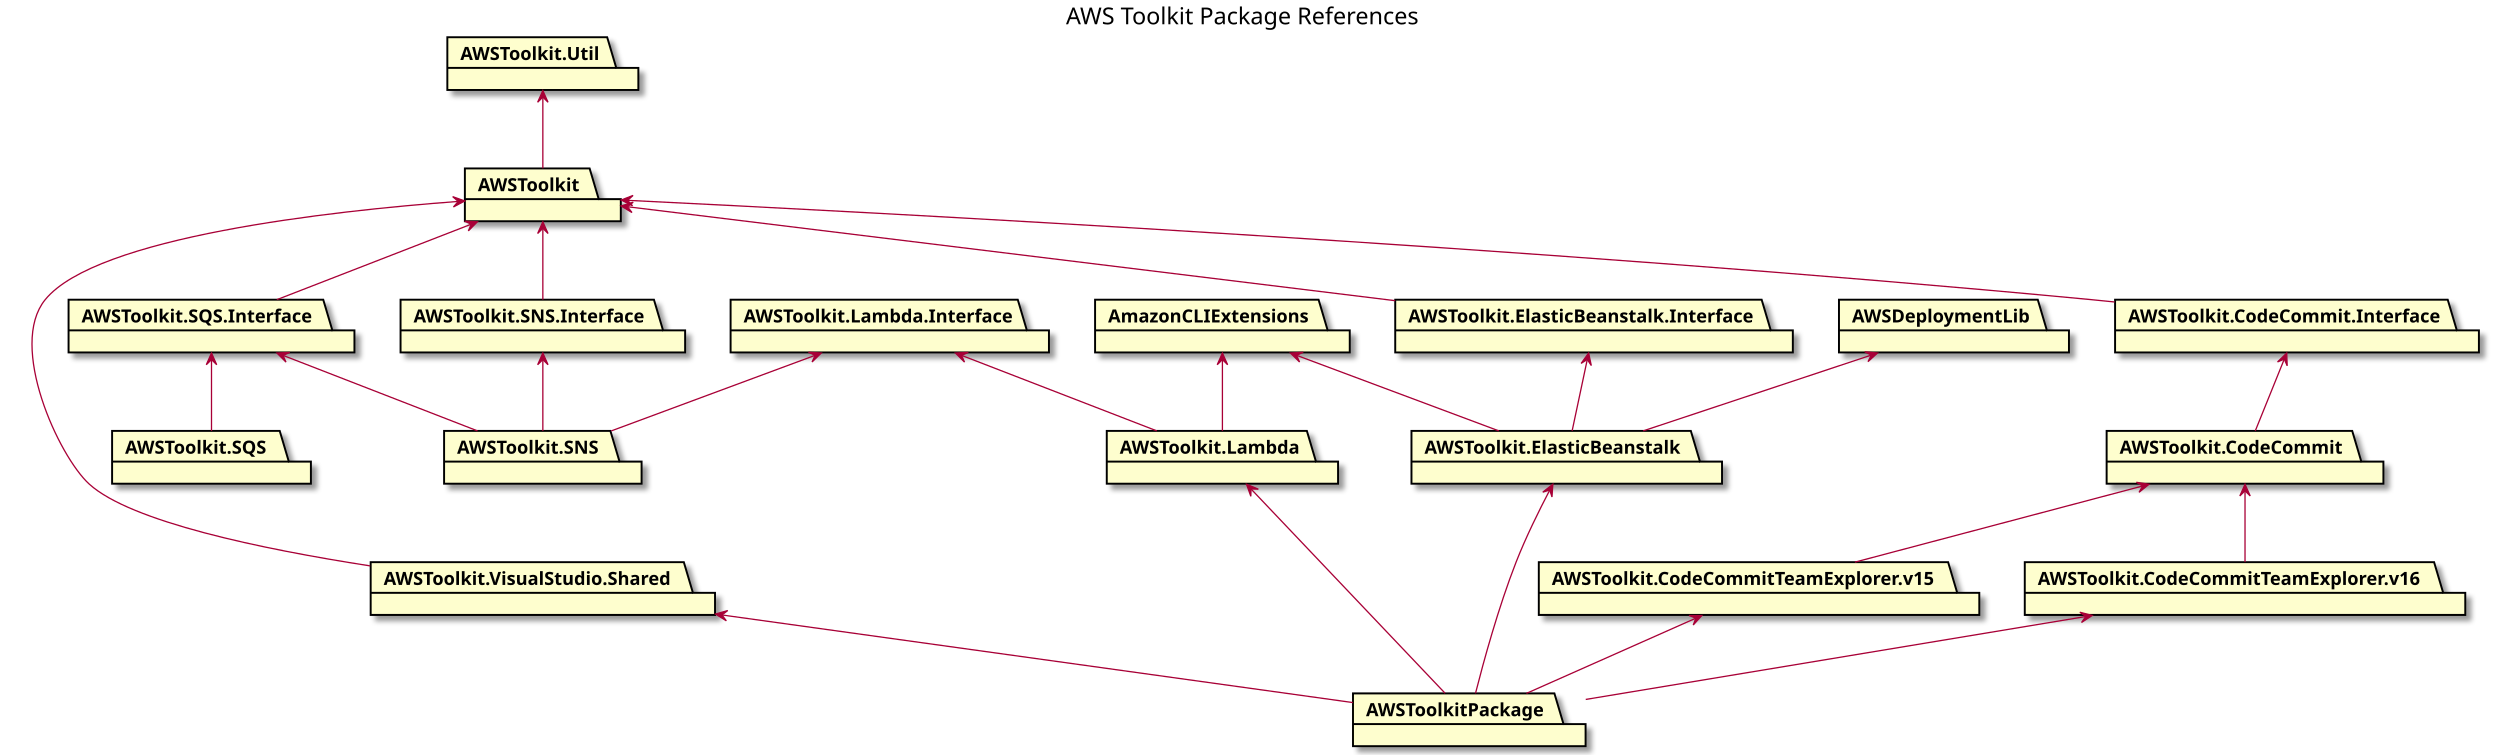
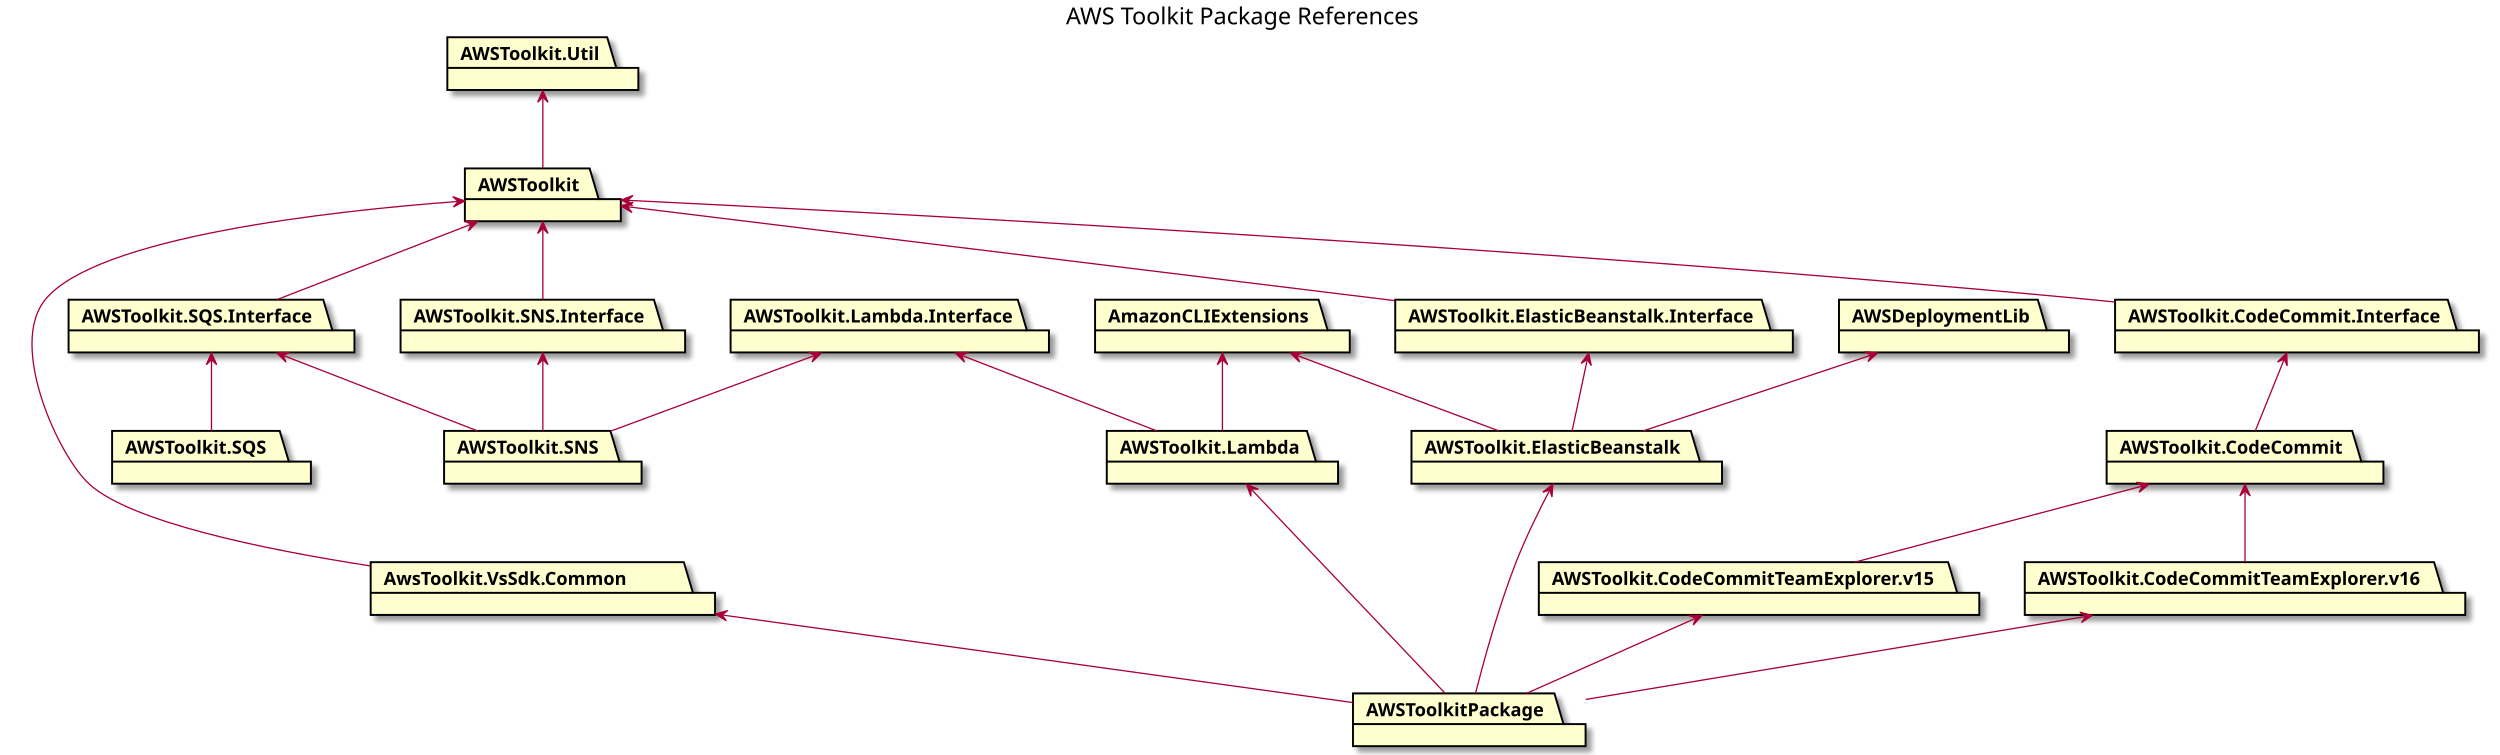
<svg xmlns="http://www.w3.org/2000/svg" contentScriptType="application/ecmascript" contentStyleType="text/css" height="581px" preserveAspectRatio="none" style="width:1924px;height:581px;" version="1.1" viewBox="0 0 1924 581" width="1924px" zoomAndPan="magnify">
  <defs>
    <filter height="300%" id="f2ndm6lxfnjx2" width="300%" x="-1" y="-1">
      <feGaussianBlur result="blurOut" stdDeviation="2.0" />
      <feColorMatrix in="blurOut" result="blurOut2" type="matrix" values="0 0 0 0 0 0 0 0 0 0 0 0 0 0 0 0 0 0 .4 0" />
      <feOffset dx="4.0" dy="4.0" in="blurOut2" result="blurOut3" />
      <feBlend in="SourceGraphic" in2="blurOut3" mode="normal" />
    </filter>
  </defs>
  <g>
    <text fill="#000000" font-family="sans-serif" font-size="18" lengthAdjust="spacing" textLength="271" x="820.384" y="18.686">AWS Toolkit Package References</text>
    <polygon fill="#FEFECE" filter="url(#f2ndm6lxfnjx2)" points="1041.268,533.641,1196.268,533.641,1203.268,557.25,1220.268,557.25,1220.268,574.25,1041.268,574.25,1041.268,533.641" style="stroke:#000000;stroke-width:1.5;" />
    <line style="stroke:#000000;stroke-width:1.5;" x1="1041.268" x2="1203.268" y1="557.25" y2="557.25" />
    <text fill="#000000" font-family="sans-serif" font-size="14" font-weight="bold" lengthAdjust="spacing" textLength="137" x="1051.268" y="551.174">AWSToolkitPackage</text>
    <polygon fill="#FEFECE" filter="url(#f2ndm6lxfnjx2)" points="285.271,432.641,526.271,432.641,533.271,456.25,550.271,456.25,550.271,473.25,285.271,473.25,285.271,432.641" style="stroke:#000000;stroke-width:1.5;" />
    <line style="stroke:#000000;stroke-width:1.5;" x1="285.271" x2="533.271" y1="456.25" y2="456.25" />
-     <text fill="#000000" font-family="sans-serif" font-size="14" font-weight="bold" lengthAdjust="spacing" textLength="223" x="295.271" y="450.174">AWSToolkit.VisualStudio.Shared</text>
+     <text fill="#000000" font-family="sans-serif" font-size="14" font-weight="bold" lengthAdjust="spacing" textLength="223" x="295.271" y="450.174">AwsToolkit.VsSdk.Common</text>
    <polygon fill="#FEFECE" filter="url(#f2ndm6lxfnjx2)" points="357.771,129.641,453.771,129.641,460.771,153.25,477.771,153.25,477.771,170.25,357.771,170.25,357.771,129.641" style="stroke:#000000;stroke-width:1.5;" />
    <line style="stroke:#000000;stroke-width:1.5;" x1="357.771" x2="460.771" y1="153.25" y2="153.25" />
    <text fill="#000000" font-family="sans-serif" font-size="14" font-weight="bold" lengthAdjust="spacing" textLength="78" x="367.771" y="147.174">AWSToolkit</text>
    <polygon fill="#FEFECE" filter="url(#f2ndm6lxfnjx2)" points="344.271,28.641,467.271,28.641,474.271,52.25,491.271,52.25,491.271,69.25,344.271,69.25,344.271,28.641" style="stroke:#000000;stroke-width:1.5;" />
    <line style="stroke:#000000;stroke-width:1.5;" x1="344.271" x2="474.271" y1="52.25" y2="52.25" />
    <text fill="#000000" font-family="sans-serif" font-size="14" font-weight="bold" lengthAdjust="spacing" textLength="105" x="354.271" y="46.174">AWSToolkit.Util</text>
    <polygon fill="#FEFECE" filter="url(#f2ndm6lxfnjx2)" points="86.271,331.641,215.271,331.641,222.271,355.25,239.271,355.25,239.271,372.25,86.271,372.25,86.271,331.641" style="stroke:#000000;stroke-width:1.5;" />
    <line style="stroke:#000000;stroke-width:1.5;" x1="86.271" x2="222.271" y1="355.25" y2="355.25" />
    <text fill="#000000" font-family="sans-serif" font-size="14" font-weight="bold" lengthAdjust="spacing" textLength="111" x="96.271" y="349.174">AWSToolkit.SQS</text>
    <polygon fill="#FEFECE" filter="url(#f2ndm6lxfnjx2)" points="52.771,230.641,248.771,230.641,255.771,254.25,272.771,254.25,272.771,271.25,52.771,271.25,52.771,230.641" style="stroke:#000000;stroke-width:1.5;" />
    <line style="stroke:#000000;stroke-width:1.5;" x1="52.771" x2="255.771" y1="254.25" y2="254.25" />
    <text fill="#000000" font-family="sans-serif" font-size="14" font-weight="bold" lengthAdjust="spacing" textLength="178" x="62.771" y="248.174">AWSToolkit.SQS.Interface</text>
    <polygon fill="#FEFECE" filter="url(#f2ndm6lxfnjx2)" points="341.771,331.641,469.771,331.641,476.771,355.25,493.771,355.25,493.771,372.25,341.771,372.25,341.771,331.641" style="stroke:#000000;stroke-width:1.5;" />
    <line style="stroke:#000000;stroke-width:1.5;" x1="341.771" x2="476.771" y1="355.25" y2="355.25" />
    <text fill="#000000" font-family="sans-serif" font-size="14" font-weight="bold" lengthAdjust="spacing" textLength="110" x="351.771" y="349.174">AWSToolkit.SNS</text>
    <polygon fill="#FEFECE" filter="url(#f2ndm6lxfnjx2)" points="308.271,230.641,503.271,230.641,510.271,254.25,527.271,254.25,527.271,271.25,308.271,271.25,308.271,230.641" style="stroke:#000000;stroke-width:1.5;" />
    <line style="stroke:#000000;stroke-width:1.5;" x1="308.271" x2="510.271" y1="254.25" y2="254.25" />
    <text fill="#000000" font-family="sans-serif" font-size="14" font-weight="bold" lengthAdjust="spacing" textLength="177" x="318.271" y="248.174">AWSToolkit.SNS.Interface</text>
    <polygon fill="#FEFECE" filter="url(#f2ndm6lxfnjx2)" points="851.771,331.641,1005.771,331.641,1012.771,355.25,1029.771,355.25,1029.771,372.25,851.771,372.25,851.771,331.641" style="stroke:#000000;stroke-width:1.5;" />
    <line style="stroke:#000000;stroke-width:1.5;" x1="851.771" x2="1012.771" y1="355.25" y2="355.25" />
    <text fill="#000000" font-family="sans-serif" font-size="14" font-weight="bold" lengthAdjust="spacing" textLength="136" x="861.771" y="349.174">AWSToolkit.Lambda</text>
    <polygon fill="#FEFECE" filter="url(#f2ndm6lxfnjx2)" points="562.271,230.641,783.271,230.641,790.271,254.25,807.271,254.25,807.271,271.25,562.271,271.25,562.271,230.641" style="stroke:#000000;stroke-width:1.5;" />
    <line style="stroke:#000000;stroke-width:1.5;" x1="562.271" x2="790.271" y1="254.25" y2="254.25" />
    <text fill="#000000" font-family="sans-serif" font-size="14" font-weight="bold" lengthAdjust="spacing" textLength="203" x="572.271" y="248.174">AWSToolkit.Lambda.Interface</text>
    <polygon fill="#FEFECE" filter="url(#f2ndm6lxfnjx2)" points="1184.268,432.641,1499.268,432.641,1506.268,456.25,1523.268,456.25,1523.268,473.25,1184.268,473.25,1184.268,432.641" style="stroke:#000000;stroke-width:1.5;" />
    <line style="stroke:#000000;stroke-width:1.5;" x1="1184.268" x2="1506.268" y1="456.25" y2="456.25" />
    <text fill="#000000" font-family="sans-serif" font-size="14" font-weight="bold" lengthAdjust="spacing" textLength="297" x="1194.268" y="450.174">AWSToolkit.CodeCommitTeamExplorer.v15</text>
    <polygon fill="#FEFECE" filter="url(#f2ndm6lxfnjx2)" points="1558.268,432.641,1873.268,432.641,1880.268,456.25,1897.268,456.25,1897.268,473.25,1558.268,473.25,1558.268,432.641" style="stroke:#000000;stroke-width:1.5;" />
    <line style="stroke:#000000;stroke-width:1.5;" x1="1558.268" x2="1880.268" y1="456.25" y2="456.25" />
    <text fill="#000000" font-family="sans-serif" font-size="14" font-weight="bold" lengthAdjust="spacing" textLength="297" x="1568.268" y="450.174">AWSToolkit.CodeCommitTeamExplorer.v16</text>
    <polygon fill="#FEFECE" filter="url(#f2ndm6lxfnjx2)" points="1621.268,331.641,1810.268,331.641,1817.268,355.25,1834.268,355.25,1834.268,372.25,1621.268,372.25,1621.268,331.641" style="stroke:#000000;stroke-width:1.5;" />
    <line style="stroke:#000000;stroke-width:1.5;" x1="1621.268" x2="1817.268" y1="355.25" y2="355.25" />
    <text fill="#000000" font-family="sans-serif" font-size="14" font-weight="bold" lengthAdjust="spacing" textLength="171" x="1631.268" y="349.174">AWSToolkit.CodeCommit</text>
    <polygon fill="#FEFECE" filter="url(#f2ndm6lxfnjx2)" points="1627.768,230.641,1883.768,230.641,1890.768,254.25,1907.768,254.25,1907.768,271.25,1627.768,271.25,1627.768,230.641" style="stroke:#000000;stroke-width:1.5;" />
    <line style="stroke:#000000;stroke-width:1.5;" x1="1627.768" x2="1890.768" y1="254.25" y2="254.25" />
    <text fill="#000000" font-family="sans-serif" font-size="14" font-weight="bold" lengthAdjust="spacing" textLength="238" x="1637.768" y="248.174">AWSToolkit.CodeCommit.Interface</text>
    <polygon fill="#FEFECE" filter="url(#f2ndm6lxfnjx2)" points="1086.268,331.641,1301.268,331.641,1308.268,355.25,1325.268,355.25,1325.268,372.25,1086.268,372.25,1086.268,331.641" style="stroke:#000000;stroke-width:1.5;" />
    <line style="stroke:#000000;stroke-width:1.5;" x1="1086.268" x2="1308.268" y1="355.25" y2="355.25" />
    <text fill="#000000" font-family="sans-serif" font-size="14" font-weight="bold" lengthAdjust="spacing" textLength="197" x="1096.268" y="349.174">AWSToolkit.ElasticBeanstalk</text>
    <polygon fill="#FEFECE" filter="url(#f2ndm6lxfnjx2)" points="1073.768,230.641,1355.768,230.641,1362.768,254.25,1379.768,254.25,1379.768,271.25,1073.768,271.25,1073.768,230.641" style="stroke:#000000;stroke-width:1.5;" />
    <line style="stroke:#000000;stroke-width:1.5;" x1="1073.768" x2="1362.768" y1="254.25" y2="254.25" />
    <text fill="#000000" font-family="sans-serif" font-size="14" font-weight="bold" lengthAdjust="spacing" textLength="264" x="1083.768" y="248.174">AWSToolkit.ElasticBeanstalk.Interface</text>
    <polygon fill="#FEFECE" filter="url(#f2ndm6lxfnjx2)" points="842.771,230.641,1014.771,230.641,1021.771,254.25,1038.771,254.25,1038.771,271.25,842.771,271.25,842.771,230.641" style="stroke:#000000;stroke-width:1.5;" />
    <line style="stroke:#000000;stroke-width:1.5;" x1="842.771" x2="1021.771" y1="254.25" y2="254.25" />
    <text fill="#000000" font-family="sans-serif" font-size="14" font-weight="bold" lengthAdjust="spacing" textLength="154" x="852.771" y="248.174">AmazonCLIExtensions</text>
    <polygon fill="#FEFECE" filter="url(#f2ndm6lxfnjx2)" points="1415.268,230.641,1568.268,230.641,1575.268,254.25,1592.268,254.25,1592.268,271.25,1415.268,271.25,1415.268,230.641" style="stroke:#000000;stroke-width:1.5;" />
    <line style="stroke:#000000;stroke-width:1.5;" x1="1415.268" x2="1575.268" y1="254.25" y2="254.25" />
    <text fill="#000000" font-family="sans-serif" font-size="14" font-weight="bold" lengthAdjust="spacing" textLength="135" x="1425.268" y="248.174">AWSDeploymentLib</text>
-     <path d="M555.692,473.291 C698.986,493.187 919.009,523.737 1041.178,540.701 " fill="none" id="AWSToolkit.VisualStudio.Shared-backto-AWSToolkitPackage" style="stroke:#A80036;stroke-width:1.0;" />
+     <path d="M555.692,473.291 C698.986,493.187 919.009,523.737 1041.178,540.701 " fill="none" id="AwsToolkit.VsSdk.Common-backto-AWSToolkitPackage" style="stroke:#A80036;stroke-width:1.0;" />
    <polygon fill="#A80036" points="550.627,472.588,558.992,477.786,555.58,473.275,560.091,469.862,550.627,472.588" style="stroke:#A80036;stroke-width:1.0;" />
-     <path d="M352.425,155.034 C253.766,162.428 74.091,182.321 34.771,230.641 C6,265.997 45.135,351.274 68.771,372.641 C100.694,401.5 200.227,422.402 284.87,435.51 " fill="none" id="AWSToolkit-backto-AWSToolkit.VisualStudio.Shared" style="stroke:#A80036;stroke-width:1.0;" />
+     <path d="M352.425,155.034 C253.766,162.428 74.091,182.321 34.771,230.641 C6,265.997 45.135,351.274 68.771,372.641 C100.694,401.5 200.227,422.402 284.87,435.51 " fill="none" id="AWSToolkit-backto-AwsToolkit.VsSdk.Common" style="stroke:#A80036;stroke-width:1.0;" />
    <polygon fill="#A80036" points="357.642,154.649,348.373,151.32,352.656,155.016,348.96,159.299,357.642,154.649" style="stroke:#A80036;stroke-width:1.0;" />
    <path d="M962.866,376.399 C1000.621,416.141 1076.888,496.418 1112.128,533.52 " fill="none" id="AWSToolkit.Lambda-backto-AWSToolkitPackage" style="stroke:#A80036;stroke-width:1.0;" />
    <polygon fill="#A80036" points="959.335,372.682,962.634,381.962,962.779,376.307,968.434,376.452,959.335,372.682" style="stroke:#A80036;stroke-width:1.0;" />
    <path d="M740.155,273.559 C784.789,290.82 847.027,314.888 890.299,331.622 " fill="none" id="AWSToolkit.Lambda.Interface-backto-AWSToolkit.Lambda" style="stroke:#A80036;stroke-width:1.0;" />
    <polygon fill="#A80036" points="735.348,271.7,742.298,278.678,740.011,273.504,745.185,271.217,735.348,271.7" style="stroke:#A80036;stroke-width:1.0;" />
    <path d="M940.771,276.776 C940.771,293.716 940.771,315.905 940.771,331.622 " fill="none" id="AmazonCLIExtensions-backto-AWSToolkit.Lambda" style="stroke:#A80036;stroke-width:1.0;" />
    <polygon fill="#A80036" points="940.771,271.7,936.771,280.7,940.771,276.7,944.771,280.7,940.771,271.7" style="stroke:#A80036;stroke-width:1.0;" />
    <path d="M1192.618,377.301 C1184.498,392.819 1174.238,413.57 1166.768,432.641 C1153.158,467.407 1141.668,509.492 1135.538,533.607 " fill="none" id="AWSToolkit.ElasticBeanstalk-backto-AWSToolkitPackage" style="stroke:#A80036;stroke-width:1.0;" />
    <polygon fill="#A80036" points="1195.058,372.661,1187.324,378.759,1192.728,377.084,1194.402,382.488,1195.058,372.661" style="stroke:#A80036;stroke-width:1.0;" />
    <path d="M1221.548,276.776 C1217.948,293.716 1213.248,315.905 1209.908,331.622 " fill="none" id="AWSToolkit.ElasticBeanstalk.Interface-backto-AWSToolkit.ElasticBeanstalk" style="stroke:#A80036;stroke-width:1.0;" />
    <polygon fill="#A80036" points="1222.618,271.7,1216.839,279.675,1221.581,276.591,1224.665,281.333,1222.618,271.7" style="stroke:#A80036;stroke-width:1.0;" />
    <path d="M1439.928,273.35 C1387.928,290.625 1315.098,314.821 1264.528,331.622 " fill="none" id="AWSDeploymentLib-backto-AWSToolkit.ElasticBeanstalk" style="stroke:#A80036;stroke-width:1.0;" />
    <polygon fill="#A80036" points="1444.898,271.7,1435.097,270.732,1440.152,273.272,1437.612,278.327,1444.898,271.7" style="stroke:#A80036;stroke-width:1.0;" />
    <path d="M997.822,273.454 C1044.048,290.723 1108.638,314.855 1153.528,331.622 " fill="none" id="AmazonCLIExtensions-backto-AWSToolkit.ElasticBeanstalk" style="stroke:#A80036;stroke-width:1.0;" />
    <polygon fill="#A80036" points="993.126,271.7,1000.156,278.597,997.81,273.45,1002.957,271.103,993.126,271.7" style="stroke:#A80036;stroke-width:1.0;" />
    <path d="M483.13,159.139 C610.715,174.752 895.964,209.659 1073.758,231.416 " fill="none" id="AWSToolkit-backto-AWSToolkit.ElasticBeanstalk.Interface" style="stroke:#A80036;stroke-width:1.0;" />
    <polygon fill="#A80036" points="477.916,158.501,486.364,163.564,482.879,159.108,487.335,155.623,477.916,158.501" style="stroke:#A80036;stroke-width:1.0;" />
    <path d="M1305.048,475.769 C1266.208,493.014 1212.278,516.956 1174.738,533.622 " fill="none" id="AWSToolkit.CodeCommitTeamExplorer.v15-backto-AWSToolkitPackage" style="stroke:#A80036;stroke-width:1.0;" />
    <polygon fill="#A80036" points="1309.718,473.7,1299.869,473.696,1305.148,475.728,1303.115,481.007,1309.718,473.7" style="stroke:#A80036;stroke-width:1.0;" />
    <path d="M1605.108,474.481 C1490.698,493.455 1322.708,521.312 1220.388,538.28 " fill="none" id="AWSToolkit.CodeCommitTeamExplorer.v16-backto-AWSToolkitPackage" style="stroke:#A80036;stroke-width:1.0;" />
    <polygon fill="#A80036" points="1610.178,473.641,1600.647,471.16,1605.245,474.455,1601.95,479.053,1610.178,473.641" style="stroke:#A80036;stroke-width:1.0;" />
    <path d="M1648.828,374.037 C1583.498,391.332 1491.368,415.719 1427.508,432.622 " fill="none" id="AWSToolkit.CodeCommit-backto-AWSToolkit.CodeCommitTeamExplorer.v15" style="stroke:#A80036;stroke-width:1.0;" />
    <polygon fill="#A80036" points="1653.878,372.7,1644.152,371.148,1649.046,373.985,1646.209,378.879,1653.878,372.7" style="stroke:#A80036;stroke-width:1.0;" />
    <path d="M1727.768,377.776 C1727.768,394.716 1727.768,416.905 1727.768,432.622 " fill="none" id="AWSToolkit.CodeCommit-backto-AWSToolkit.CodeCommitTeamExplorer.v16" style="stroke:#A80036;stroke-width:1.0;" />
    <polygon fill="#A80036" points="1727.768,372.7,1723.768,381.7,1727.768,377.7,1731.768,381.7,1727.768,372.7" style="stroke:#A80036;stroke-width:1.0;" />
    <path d="M1757.998,276.339 C1751.128,293.333 1742.058,315.769 1735.658,331.622 " fill="none" id="AWSToolkit.CodeCommit.Interface-backto-AWSToolkit.CodeCommit" style="stroke:#A80036;stroke-width:1.0;" />
    <polygon fill="#A80036" points="1759.868,271.7,1752.792,278.55,1757.998,276.337,1760.211,281.543,1759.868,271.7" style="stroke:#A80036;stroke-width:1.0;" />
    <path d="M483.253,154.213 C663.301,162.939 1180.918,189.908 1609.768,230.641 C1615.548,231.19 1621.438,231.78 1627.398,232.401 " fill="none" id="AWSToolkit-backto-AWSToolkit.CodeCommit.Interface" style="stroke:#A80036;stroke-width:1.0;" />
    <polygon fill="#A80036" points="478.025,153.96,486.822,158.389,483.019,154.201,487.208,150.399,478.025,153.96" style="stroke:#A80036;stroke-width:1.0;" />
    <path d="M162.771,276.776 C162.771,293.716 162.771,315.905 162.771,331.622 " fill="none" id="AWSToolkit.SQS.Interface-backto-AWSToolkit.SQS" style="stroke:#A80036;stroke-width:1.0;" />
    <polygon fill="#A80036" points="162.771,271.7,158.771,280.7,162.771,276.7,166.771,280.7,162.771,271.7" style="stroke:#A80036;stroke-width:1.0;" />
    <path d="M362.603,172.559 C318.143,189.82 256.149,213.888 213.046,230.622 " fill="none" id="AWSToolkit-backto-AWSToolkit.SQS.Interface" style="stroke:#A80036;stroke-width:1.0;" />
    <polygon fill="#A80036" points="367.391,170.7,357.554,170.226,362.73,172.508,360.447,177.684,367.391,170.7" style="stroke:#A80036;stroke-width:1.0;" />
    <path d="M417.771,276.776 C417.771,293.716 417.771,315.905 417.771,331.622 " fill="none" id="AWSToolkit.SNS.Interface-backto-AWSToolkit.SNS" style="stroke:#A80036;stroke-width:1.0;" />
    <polygon fill="#A80036" points="417.771,271.7,413.771,280.7,417.771,276.7,421.771,280.7,417.771,271.7" style="stroke:#A80036;stroke-width:1.0;" />
    <path d="M217.939,273.559 C262.399,290.82 324.393,314.888 367.496,331.622 " fill="none" id="AWSToolkit.SQS.Interface-backto-AWSToolkit.SNS" style="stroke:#A80036;stroke-width:1.0;" />
    <polygon fill="#A80036" points="213.151,271.7,220.093,278.686,217.812,273.509,222.989,271.228,213.151,271.7" style="stroke:#A80036;stroke-width:1.0;" />
    <path d="M627.289,273.454 C580.718,290.723 515.634,314.855 470.412,331.622 " fill="none" id="AWSToolkit.Lambda.Interface-backto-AWSToolkit.SNS" style="stroke:#A80036;stroke-width:1.0;" />
    <polygon fill="#A80036" points="632.02,271.7,622.191,271.079,627.332,273.438,624.973,278.58,632.02,271.7" style="stroke:#A80036;stroke-width:1.0;" />
    <path d="M417.771,175.776 C417.771,192.716 417.771,214.905 417.771,230.622 " fill="none" id="AWSToolkit-backto-AWSToolkit.SNS.Interface" style="stroke:#A80036;stroke-width:1.0;" />
    <polygon fill="#A80036" points="417.771,170.7,413.771,179.7,417.771,175.7,421.771,179.7,417.771,170.7" style="stroke:#A80036;stroke-width:1.0;" />
    <path d="M417.771,74.776 C417.771,91.716 417.771,113.905 417.771,129.622 " fill="none" id="AWSToolkit.Util-backto-AWSToolkit" style="stroke:#A80036;stroke-width:1.0;" />
    <polygon fill="#A80036" points="417.771,69.7,413.771,78.7,417.771,74.7,421.771,78.7,417.771,69.7" style="stroke:#A80036;stroke-width:1.0;" />
  </g>
</svg>
